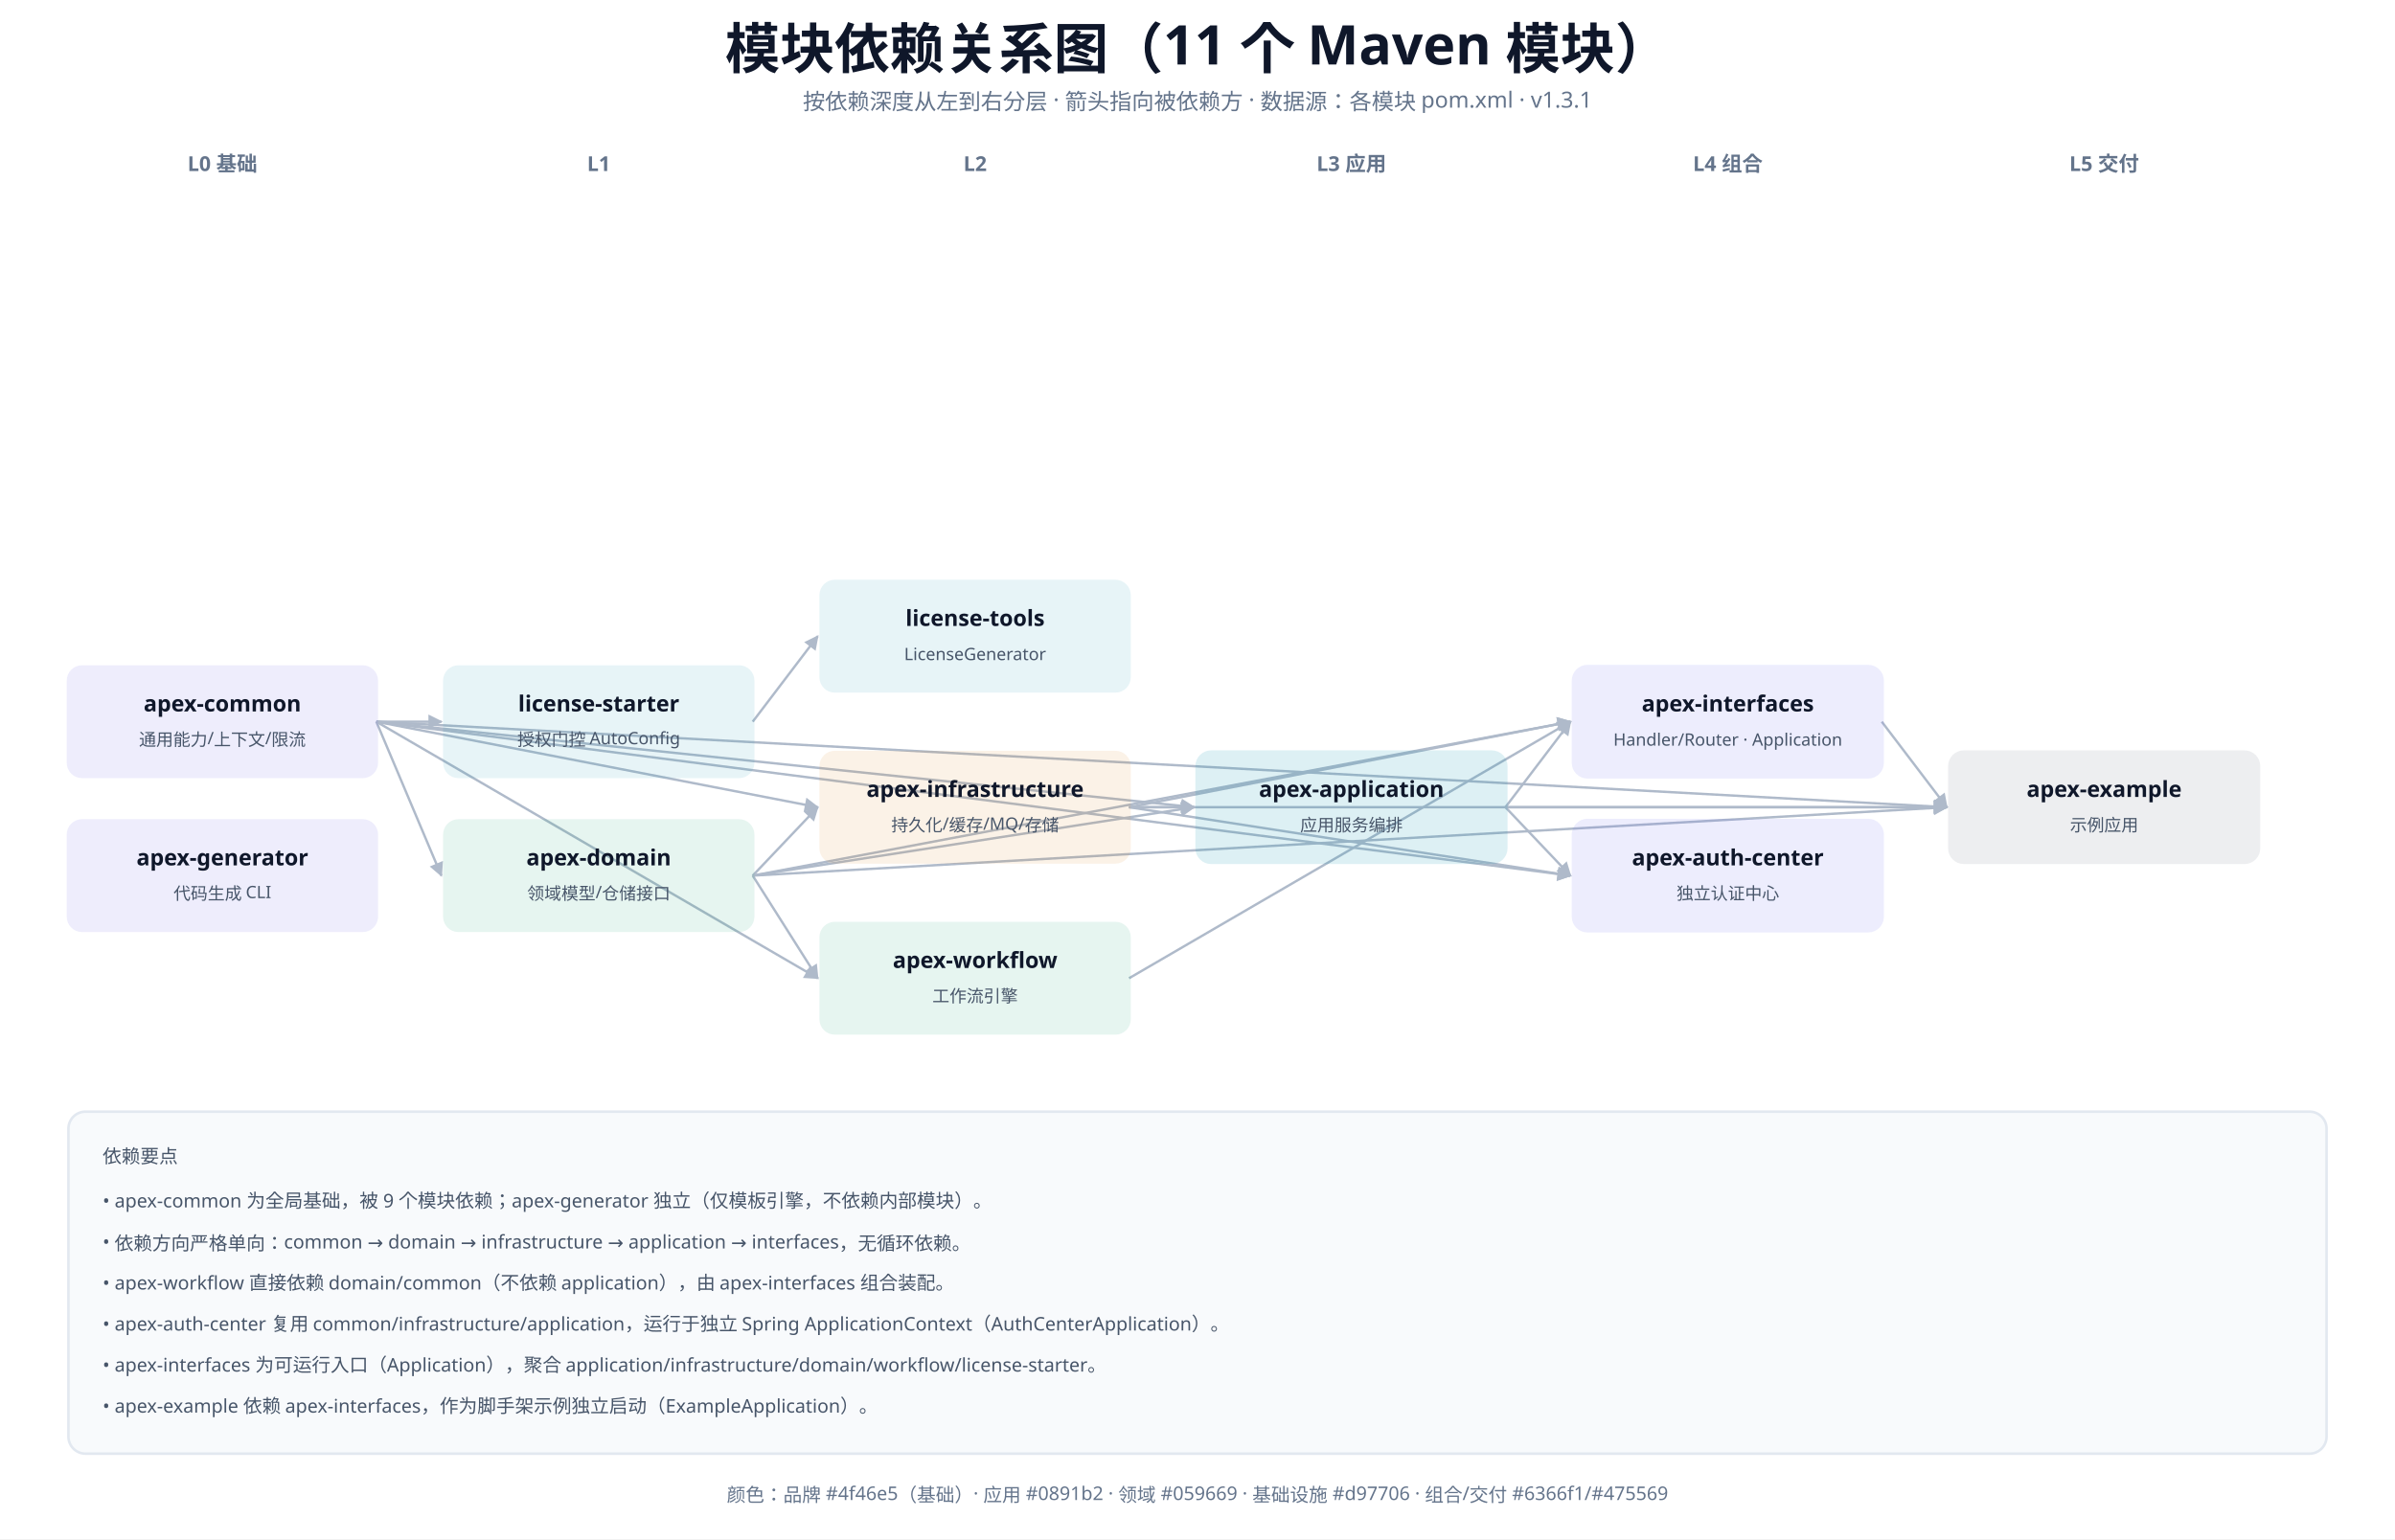
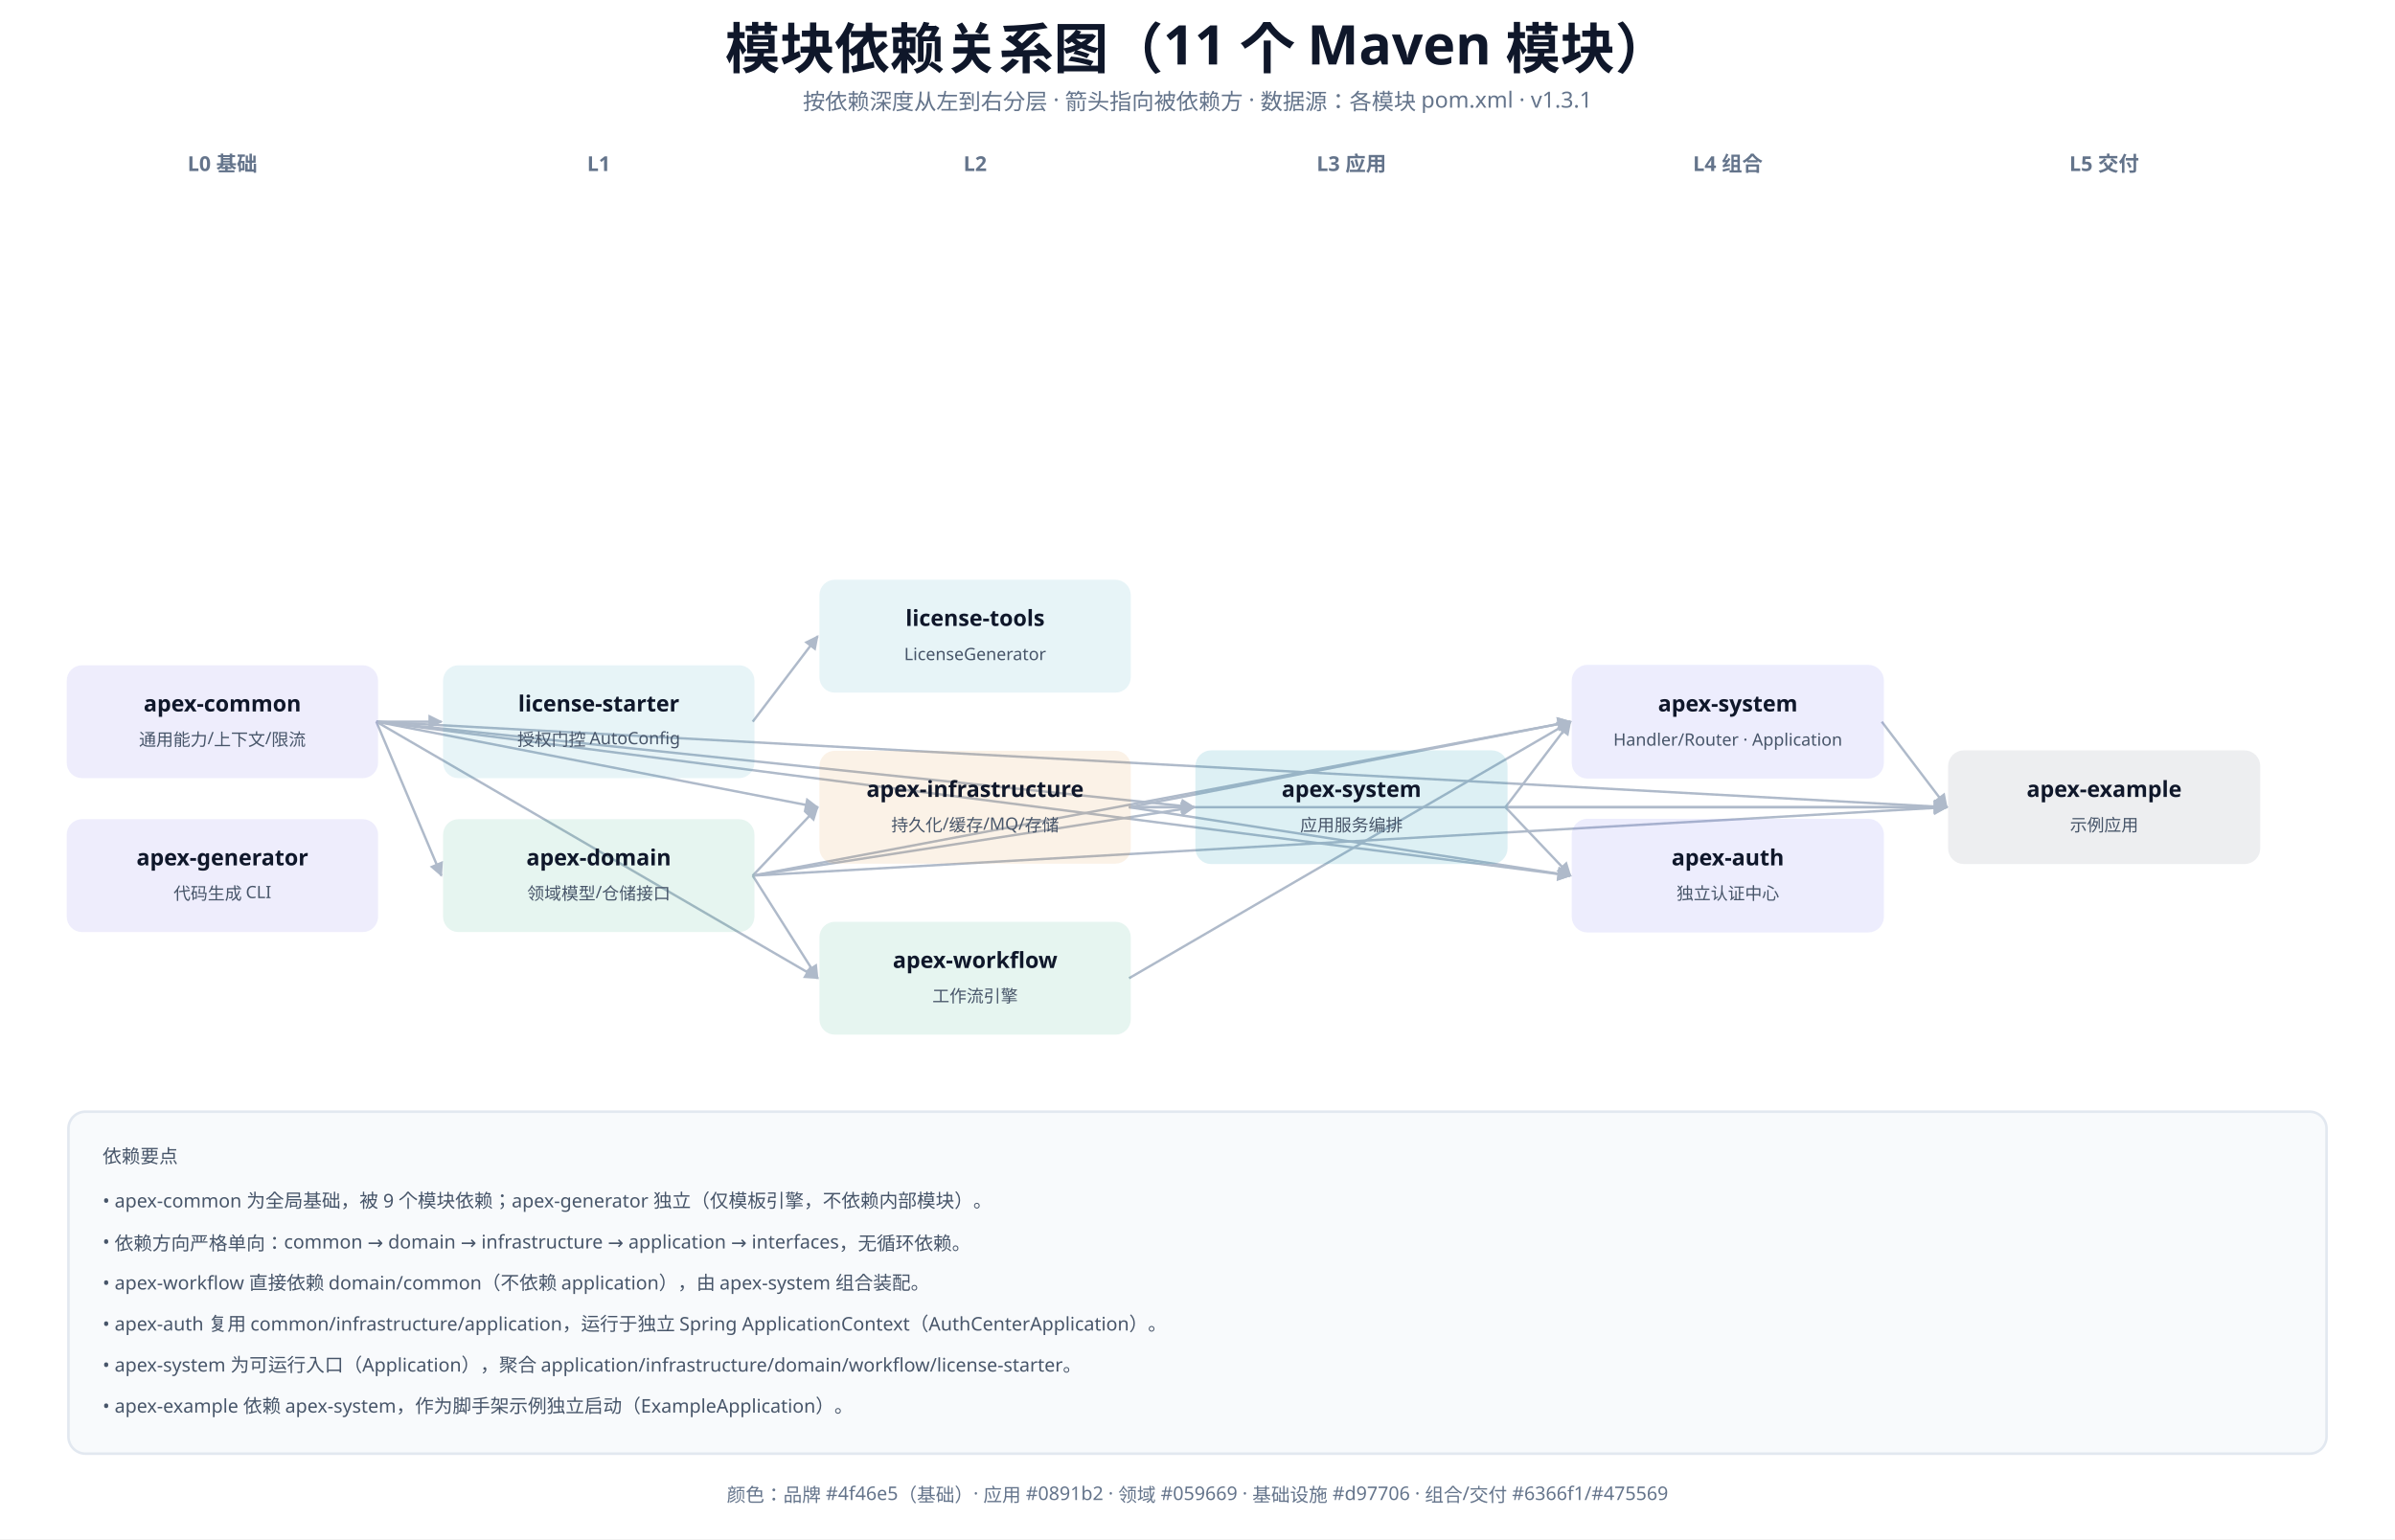
<svg xmlns="http://www.w3.org/2000/svg" viewBox="0 0 1400 900" width="1400" height="900">
  <defs>
    <style>
      .title{font:700 32px sans-serif;fill:#0f172a;text-anchor:middle}
      .subtitle{font:500 13px sans-serif;fill:#64748b;text-anchor:middle}
      .col-title{font:600 12px sans-serif;fill:#64748b;text-anchor:middle}
      .box-title{font:600 13px sans-serif;fill:#0f172a;text-anchor:middle}
      .box-desc{font:400 10px sans-serif;fill:#475569;text-anchor:middle}
      .note{font:500 11px sans-serif;fill:#64748b}
      .legend{font:500 11px sans-serif;fill:#475569}
    </style>
    <marker id="arrow" viewBox="0 0 10 10" refX="9" refY="5" markerWidth="6" markerHeight="6" orient="auto">
      <path d="M 0 0 L 10 5 L 0 10 z" fill="#94a3b8" />
    </marker>
  </defs>
  <rect width="1400" height="900" fill="#fff" />
  <text x="700" y="40" class="title">模块依赖关系图（11 个 Maven 模块）</text>
  <text x="700" y="64" class="subtitle">按依赖深度从左到右分层 · 箭头指向被依赖方 · 数据源：各模块 pom.xml · v1.3.1</text>
  <text x="130" y="100" class="col-title">L0 基础</text>
  <text x="350" y="100" class="col-title">L1</text>
  <text x="570" y="100" class="col-title">L2</text>
  <text x="790" y="100" class="col-title">L3 应用</text>
  <text x="1010" y="100" class="col-title">L4 组合</text>
  <text x="1230" y="100" class="col-title">L5 交付</text>
  <g stroke="#94a3b8" stroke-width="1.4" fill="none" opacity="0.75">
    <line x1="220" y1="422" x2="258" y2="422" marker-end="url(#arrow)" />
    <line x1="220" y1="422" x2="258" y2="512" marker-end="url(#arrow)" />
    <line x1="220" y1="422" x2="478" y2="472" marker-end="url(#arrow)" />
    <line x1="220" y1="422" x2="478" y2="572" marker-end="url(#arrow)" />
    <line x1="220" y1="422" x2="698" y2="472" marker-end="url(#arrow)" />
    <line x1="220" y1="422" x2="918" y2="512" marker-end="url(#arrow)" />
    <line x1="220" y1="422" x2="1138" y2="472" marker-end="url(#arrow)" />
    <line x1="440" y1="422" x2="478" y2="372" marker-end="url(#arrow)" />
    <line x1="440" y1="512" x2="478" y2="472" marker-end="url(#arrow)" />
    <line x1="440" y1="512" x2="478" y2="572" marker-end="url(#arrow)" />
    <line x1="440" y1="512" x2="698" y2="472" marker-end="url(#arrow)" />
    <line x1="440" y1="512" x2="918" y2="422" marker-end="url(#arrow)" />
    <line x1="440" y1="512" x2="1138" y2="472" marker-end="url(#arrow)" />
    <line x1="660" y1="472" x2="698" y2="472" marker-end="url(#arrow)" />
    <line x1="660" y1="472" x2="918" y2="422" marker-end="url(#arrow)" />
    <line x1="660" y1="472" x2="918" y2="512" marker-end="url(#arrow)" />
    <line x1="660" y1="472" x2="1138" y2="472" marker-end="url(#arrow)" />
    <line x1="660" y1="572" x2="918" y2="422" marker-end="url(#arrow)" />
    <line x1="880" y1="472" x2="918" y2="422" marker-end="url(#arrow)" />
    <line x1="880" y1="472" x2="918" y2="512" marker-end="url(#arrow)" />
    <line x1="880" y1="472" x2="1138" y2="472" marker-end="url(#arrow)" />
    <line x1="1100" y1="422" x2="1138" y2="472" marker-end="url(#arrow)" />
  </g>
  <rect x="40" y="390" width="180" height="64" rx="8" fill="#4f46e5" opacity="0.1" stroke="#4f46e5" stroke-width="2" />
  <text x="130" y="416" class="box-title">apex-common</text>
  <text x="130" y="436" class="box-desc">通用能力/上下文/限流</text>
  <rect x="40" y="480" width="180" height="64" rx="8" fill="#4f46e5" opacity="0.1" stroke="#4f46e5" stroke-width="2" />
  <text x="130" y="506" class="box-title">apex-generator</text>
  <text x="130" y="526" class="box-desc">代码生成 CLI</text>
  <rect x="260" y="390" width="180" height="64" rx="8" fill="#0891b2" opacity="0.1" stroke="#0891b2" stroke-width="2" />
  <text x="350" y="416" class="box-title">license-starter</text>
  <text x="350" y="436" class="box-desc">授权门控 AutoConfig</text>
  <rect x="260" y="480" width="180" height="64" rx="8" fill="#059669" opacity="0.1" stroke="#059669" stroke-width="2" />
  <text x="350" y="506" class="box-title">apex-domain</text>
  <text x="350" y="526" class="box-desc">领域模型/仓储接口</text>
  <rect x="480" y="340" width="180" height="64" rx="8" fill="#0891b2" opacity="0.1" stroke="#0891b2" stroke-width="2" />
  <text x="570" y="366" class="box-title">license-tools</text>
  <text x="570" y="386" class="box-desc">LicenseGenerator</text>
  <rect x="480" y="440" width="180" height="64" rx="8" fill="#d97706" opacity="0.1" stroke="#d97706" stroke-width="2" />
  <text x="570" y="466" class="box-title">apex-infrastructure</text>
  <text x="570" y="486" class="box-desc">持久化/缓存/MQ/存储</text>
  <rect x="480" y="540" width="180" height="64" rx="8" fill="#059669" opacity="0.1" stroke="#059669" stroke-width="2" />
  <text x="570" y="566" class="box-title">apex-workflow</text>
  <text x="570" y="586" class="box-desc">工作流引擎</text>
  <rect x="700" y="440" width="180" height="64" rx="8" fill="#0891b2" opacity="0.14" stroke="#0891b2" stroke-width="2.5" />
-   <text x="790" y="466" class="box-title">apex-application</text>
+   <text x="790" y="466" class="box-title">apex-system</text>
  <text x="790" y="486" class="box-desc">应用服务编排</text>
  <rect x="920" y="390" width="180" height="64" rx="8" fill="#6366f1" opacity="0.12" stroke="#6366f1" stroke-width="2.5" />
-   <text x="1010" y="416" class="box-title">apex-interfaces</text>
+   <text x="1010" y="416" class="box-title">apex-system</text>
  <text x="1010" y="436" class="box-desc">Handler/Router · Application</text>
  <rect x="920" y="480" width="180" height="64" rx="8" fill="#6366f1" opacity="0.12" stroke="#6366f1" stroke-width="2.5" />
-   <text x="1010" y="506" class="box-title">apex-auth-center</text>
+   <text x="1010" y="506" class="box-title">apex-auth</text>
  <text x="1010" y="526" class="box-desc">独立认证中心</text>
  <rect x="1140" y="440" width="180" height="64" rx="8" fill="#475569" opacity="0.1" stroke="#475569" stroke-width="2.5" />
  <text x="1230" y="466" class="box-title">apex-example</text>
  <text x="1230" y="486" class="box-desc">示例应用</text>
  <rect x="40" y="650" width="1320" height="200" rx="10" fill="#f8fafc" stroke="#e2e8f0" stroke-width="1.5" />
  <text x="60" y="680" class="legend" font-weight="600">依赖要点</text>
  <text x="60" y="706" class="legend">• apex-common 为全局基础，被 9 个模块依赖；apex-generator 独立（仅模板引擎，不依赖内部模块）。</text>
  <text x="60" y="730" class="legend">• 依赖方向严格单向：common → domain → infrastructure → application → interfaces，无循环依赖。</text>
-   <text x="60" y="754" class="legend">• apex-workflow 直接依赖 domain/common（不依赖 application），由 apex-interfaces 组合装配。</text>
-   <text x="60" y="778" class="legend">• apex-auth-center 复用 common/infrastructure/application，运行于独立 Spring ApplicationContext（AuthCenterApplication）。</text>
-   <text x="60" y="802" class="legend">• apex-interfaces 为可运行入口（Application），聚合 application/infrastructure/domain/workflow/license-starter。</text>
-   <text x="60" y="826" class="legend">• apex-example 依赖 apex-interfaces，作为脚手架示例独立启动（ExampleApplication）。</text>
+   <text x="60" y="754" class="legend">• apex-workflow 直接依赖 domain/common（不依赖 application），由 apex-system 组合装配。</text>
+   <text x="60" y="778" class="legend">• apex-auth 复用 common/infrastructure/application，运行于独立 Spring ApplicationContext（AuthCenterApplication）。</text>
+   <text x="60" y="802" class="legend">• apex-system 为可运行入口（Application），聚合 application/infrastructure/domain/workflow/license-starter。</text>
+   <text x="60" y="826" class="legend">• apex-example 依赖 apex-system，作为脚手架示例独立启动（ExampleApplication）。</text>
  <text x="700" y="878" class="note" text-anchor="middle">颜色：品牌 #4f46e5（基础）· 应用 #0891b2 · 领域 #059669 · 基础设施 #d97706 · 组合/交付 #6366f1/#475569</text>
</svg>
